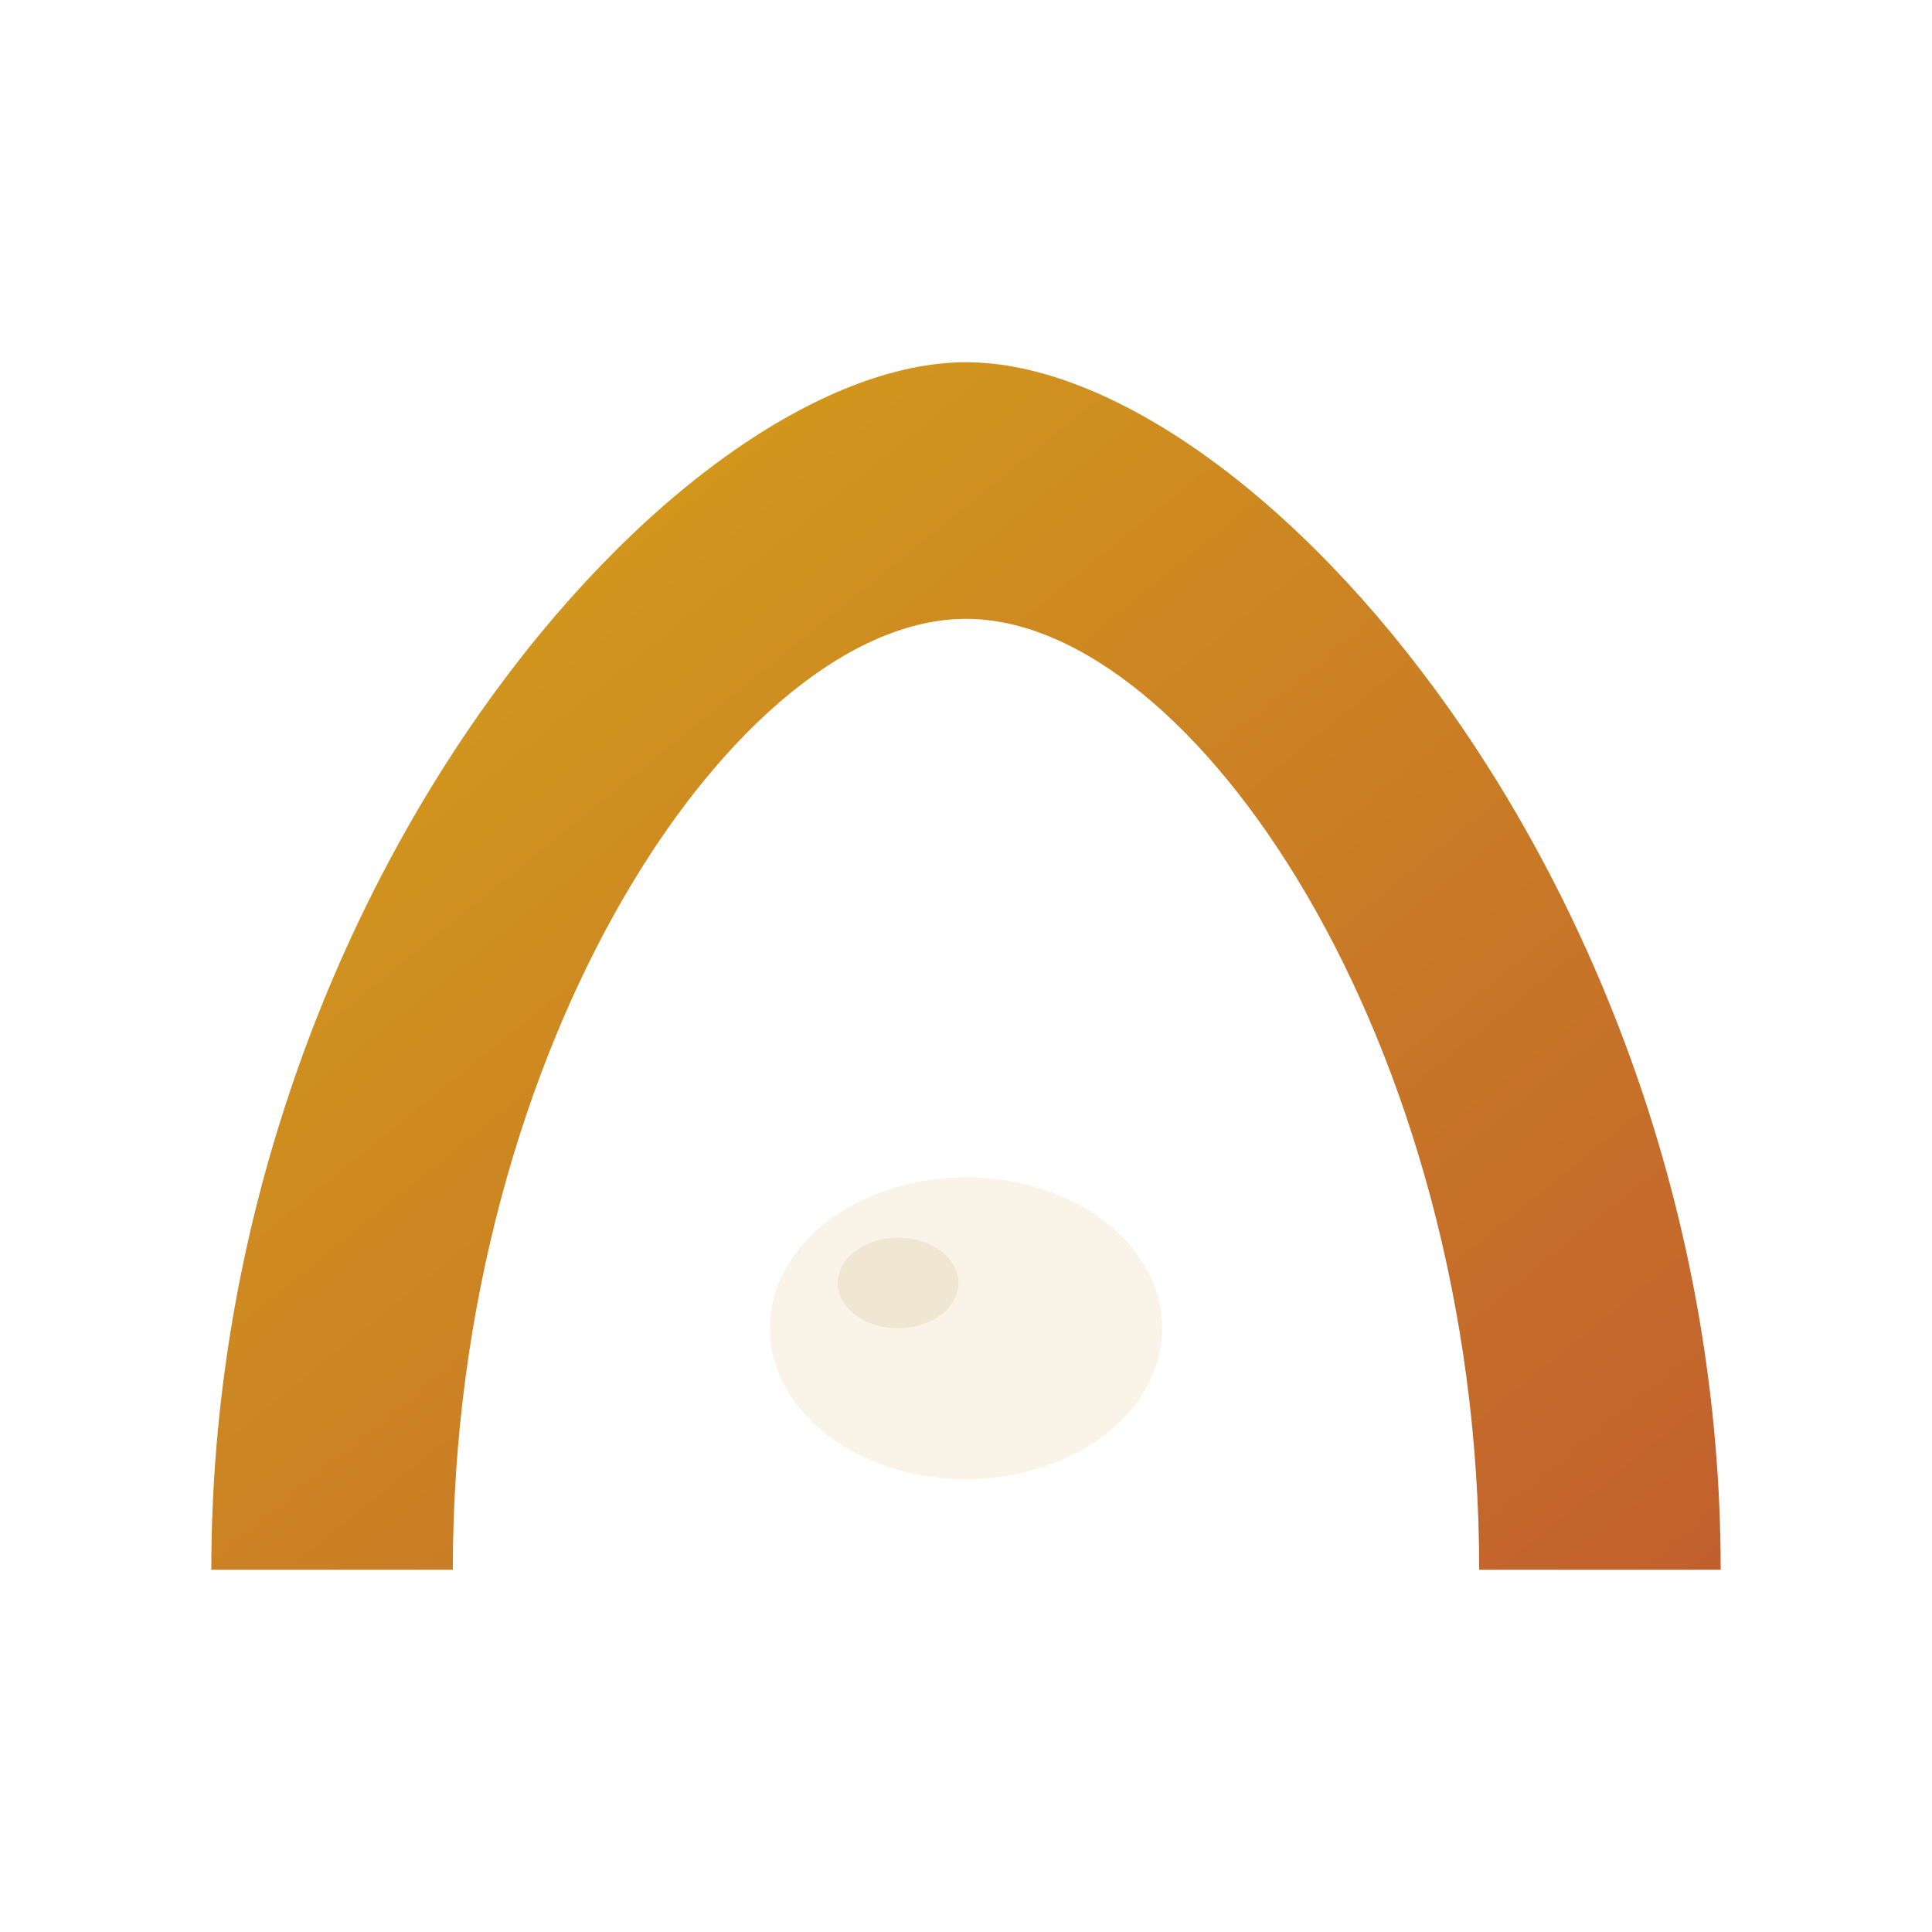
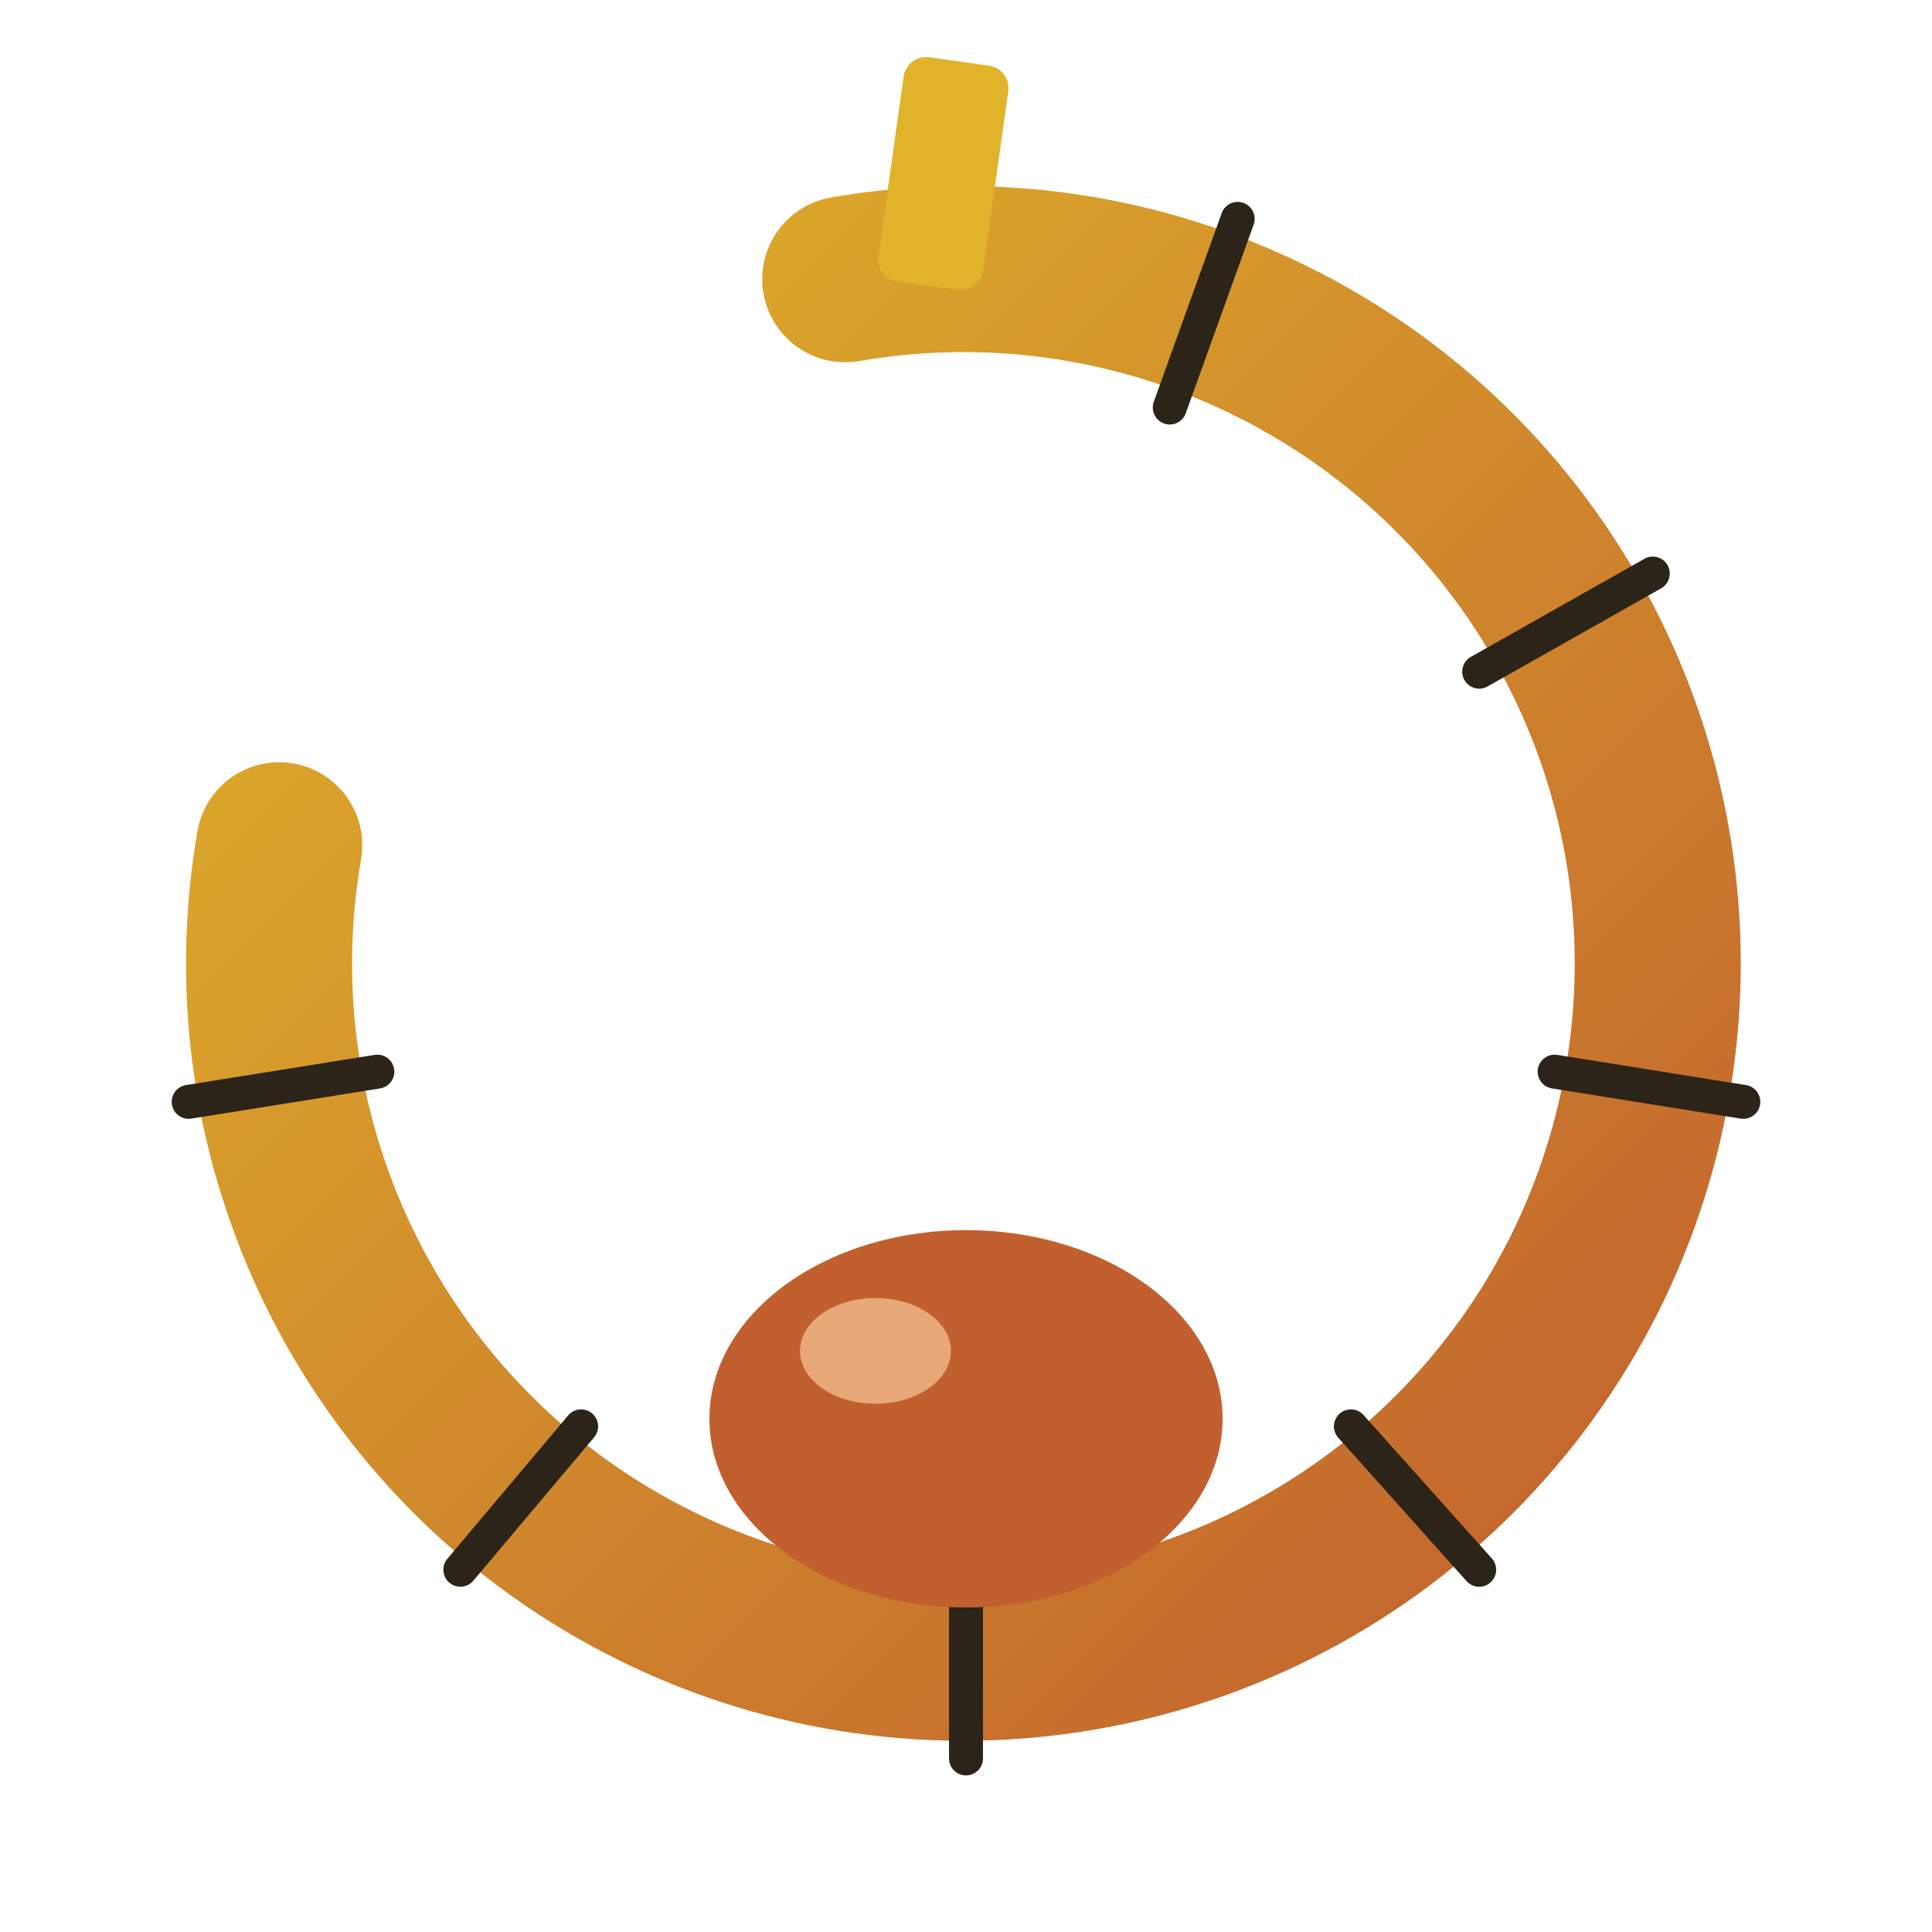
<svg xmlns="http://www.w3.org/2000/svg" width="256" height="256" viewBox="0 0 256 256">
  <defs>
    <linearGradient id="nnGradient" x1="0%" y1="0%" x2="100%" y2="100%">
-       <stop offset="0%" stop-color="#d6a419" />
+       <stop offset="0%" stop-color="#e0b32a" />
      <stop offset="100%" stop-color="#c1602e" />
    </linearGradient>
  </defs>
-   <path d="M28 208            C28 118, 90 48, 128 48            C166 48, 228 118, 228 208            L196 208            C196 138, 158 82, 128 82            C98 82, 60 138, 60 208            Z" fill="url(#nnGradient)" />
-   <ellipse cx="128" cy="176" rx="26" ry="20" fill="#faf4e8" />
-   <ellipse cx="119" cy="170" rx="8" ry="6" fill="#f0e6d2" />
+   <path d="M112,37 A92,92 0 1 1 37,112" fill="none" stroke="url(#nnGradient)" stroke-width="22" stroke-linecap="round" />
+   <g stroke="#2c2418" stroke-width="4.5" stroke-linecap="round">
+     <line x1="155" y1="54" x2="164" y2="29" />
+     <line x1="196" y1="89" x2="219" y2="76" />
+     <line x1="206" y1="142" x2="231" y2="146" />
+     <line x1="179" y1="189" x2="196" y2="208" />
+     <line x1="128" y1="207" x2="128" y2="233" />
+     <line x1="77" y1="189" x2="61" y2="208" />
+     <line x1="50" y1="142" x2="25" y2="146" />
+   </g>
+   <rect x="118" y="8" width="14" height="30" rx="3" fill="#e0b32a" transform="rotate(8 125 23)" />
+   <ellipse cx="128" cy="188" rx="34" ry="25" fill="#c1602e" />
+   <ellipse cx="116" cy="179" rx="10" ry="7" fill="#e8a878" />
</svg>
